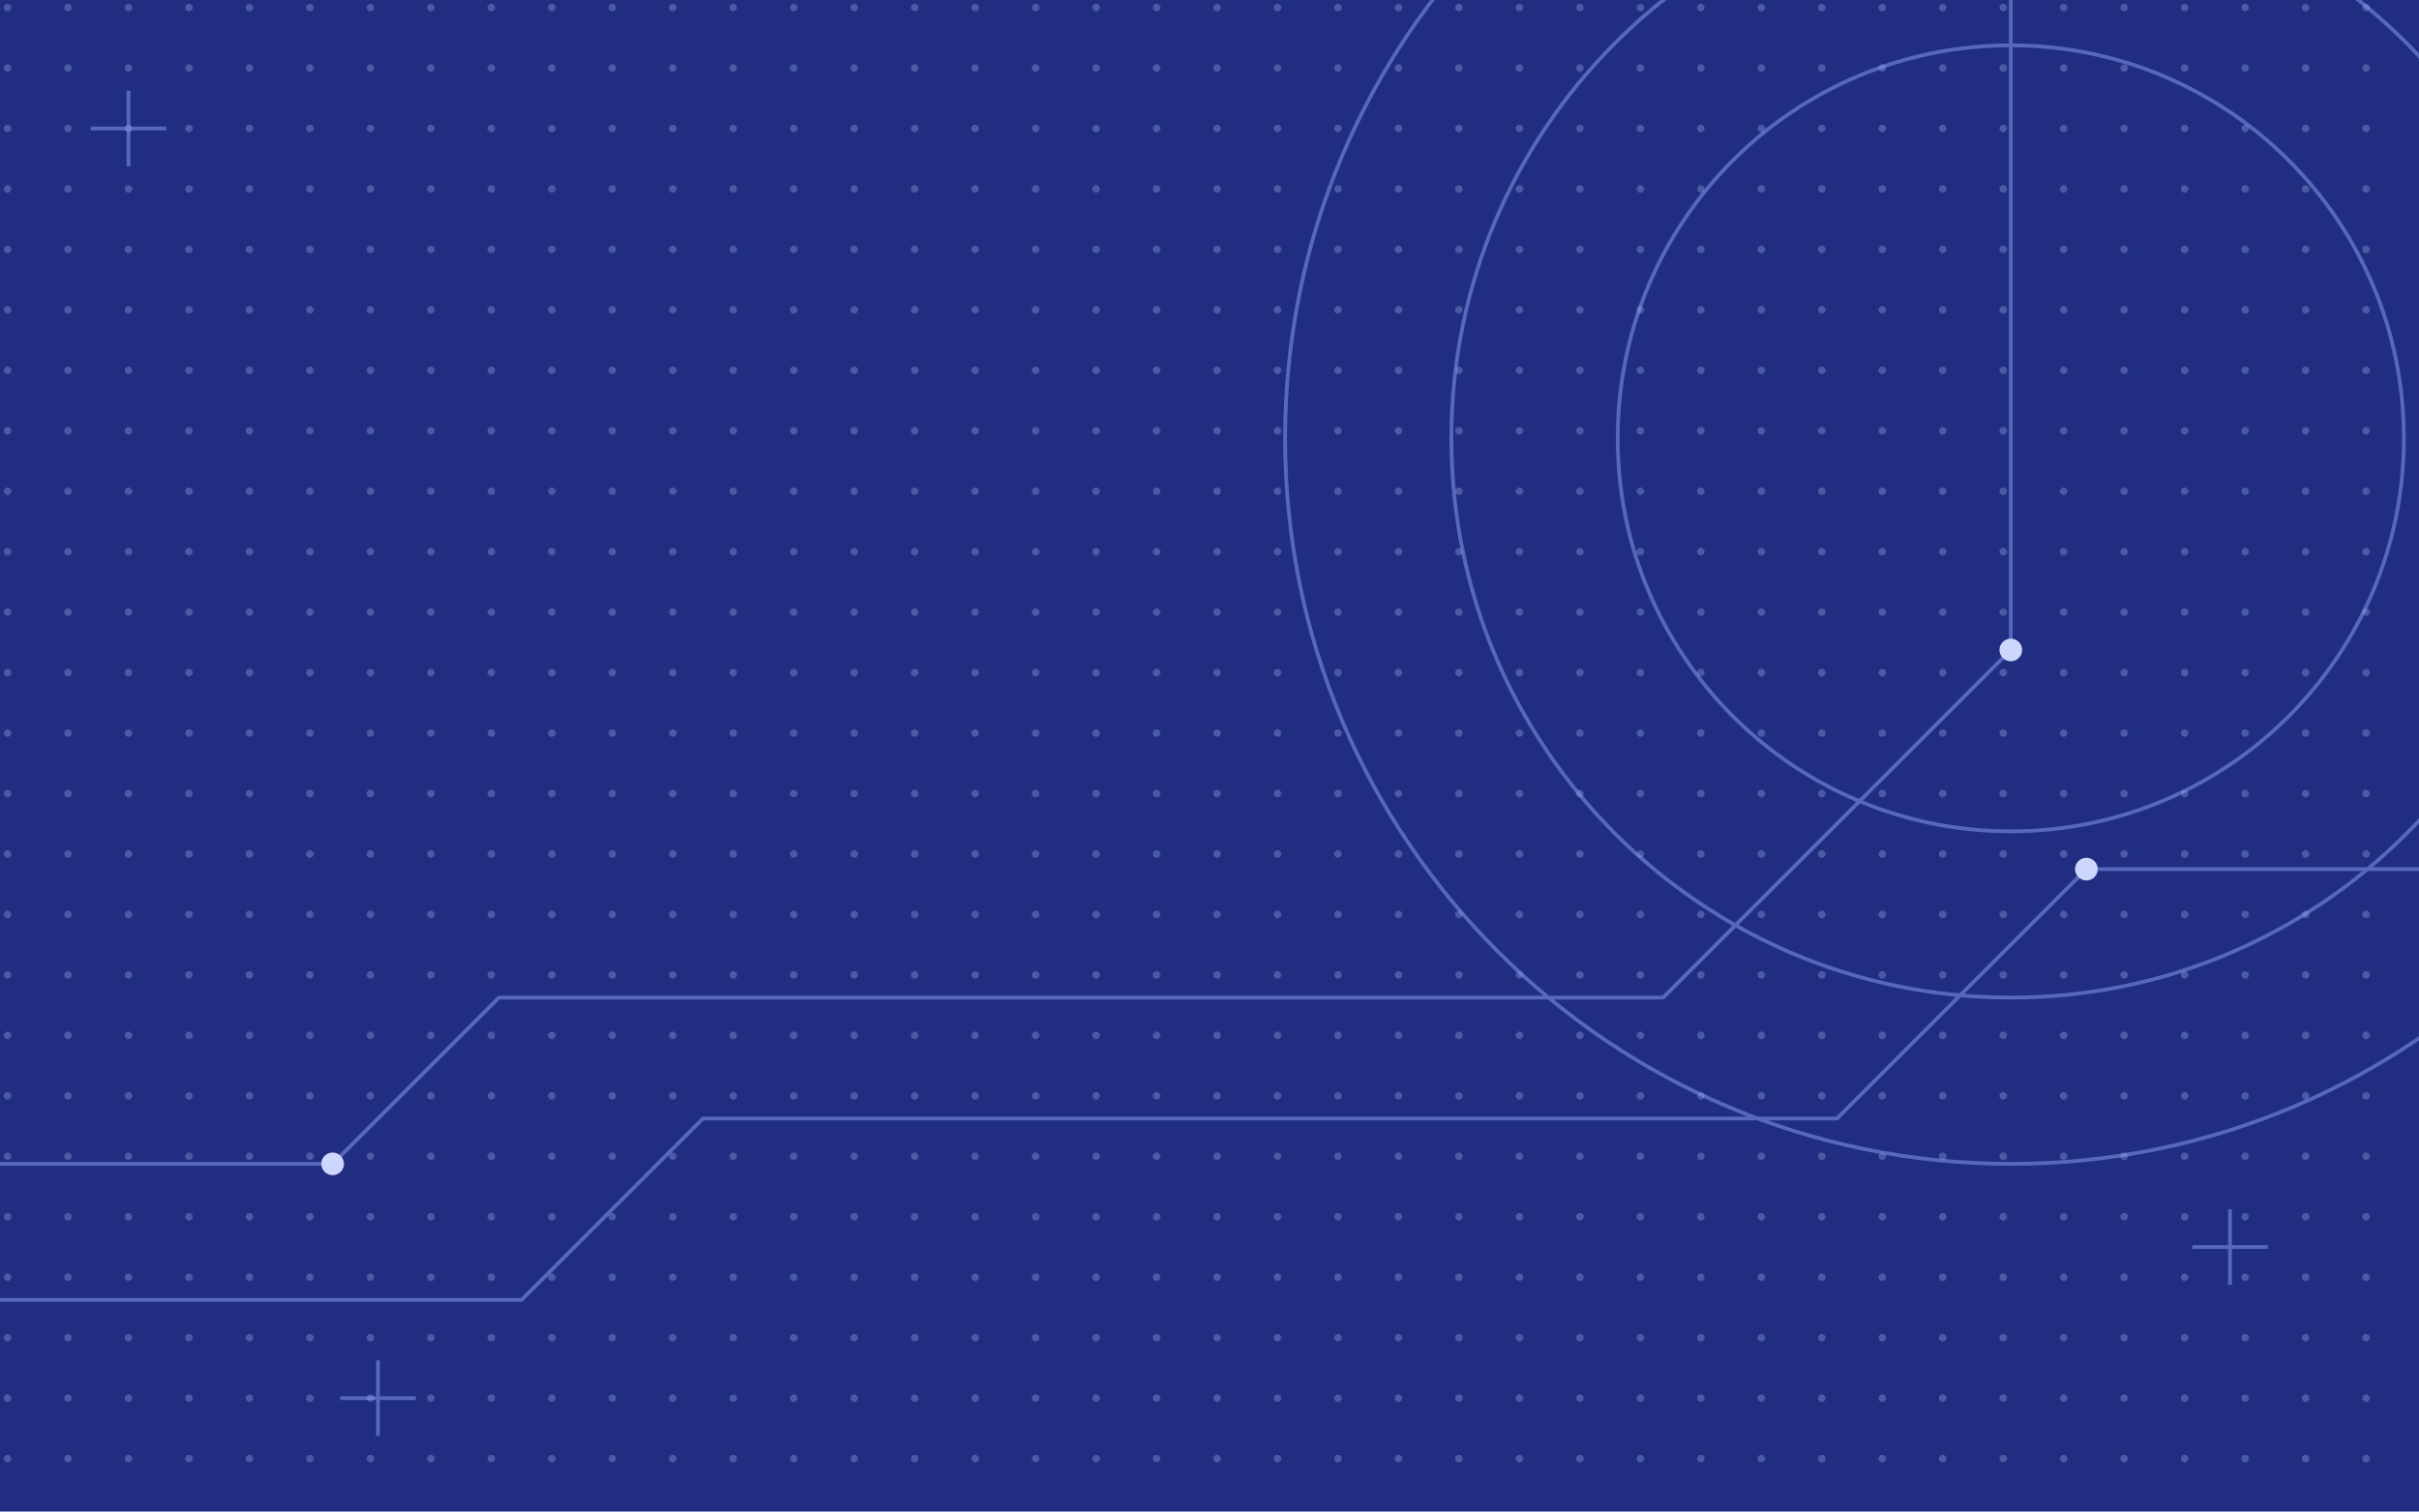
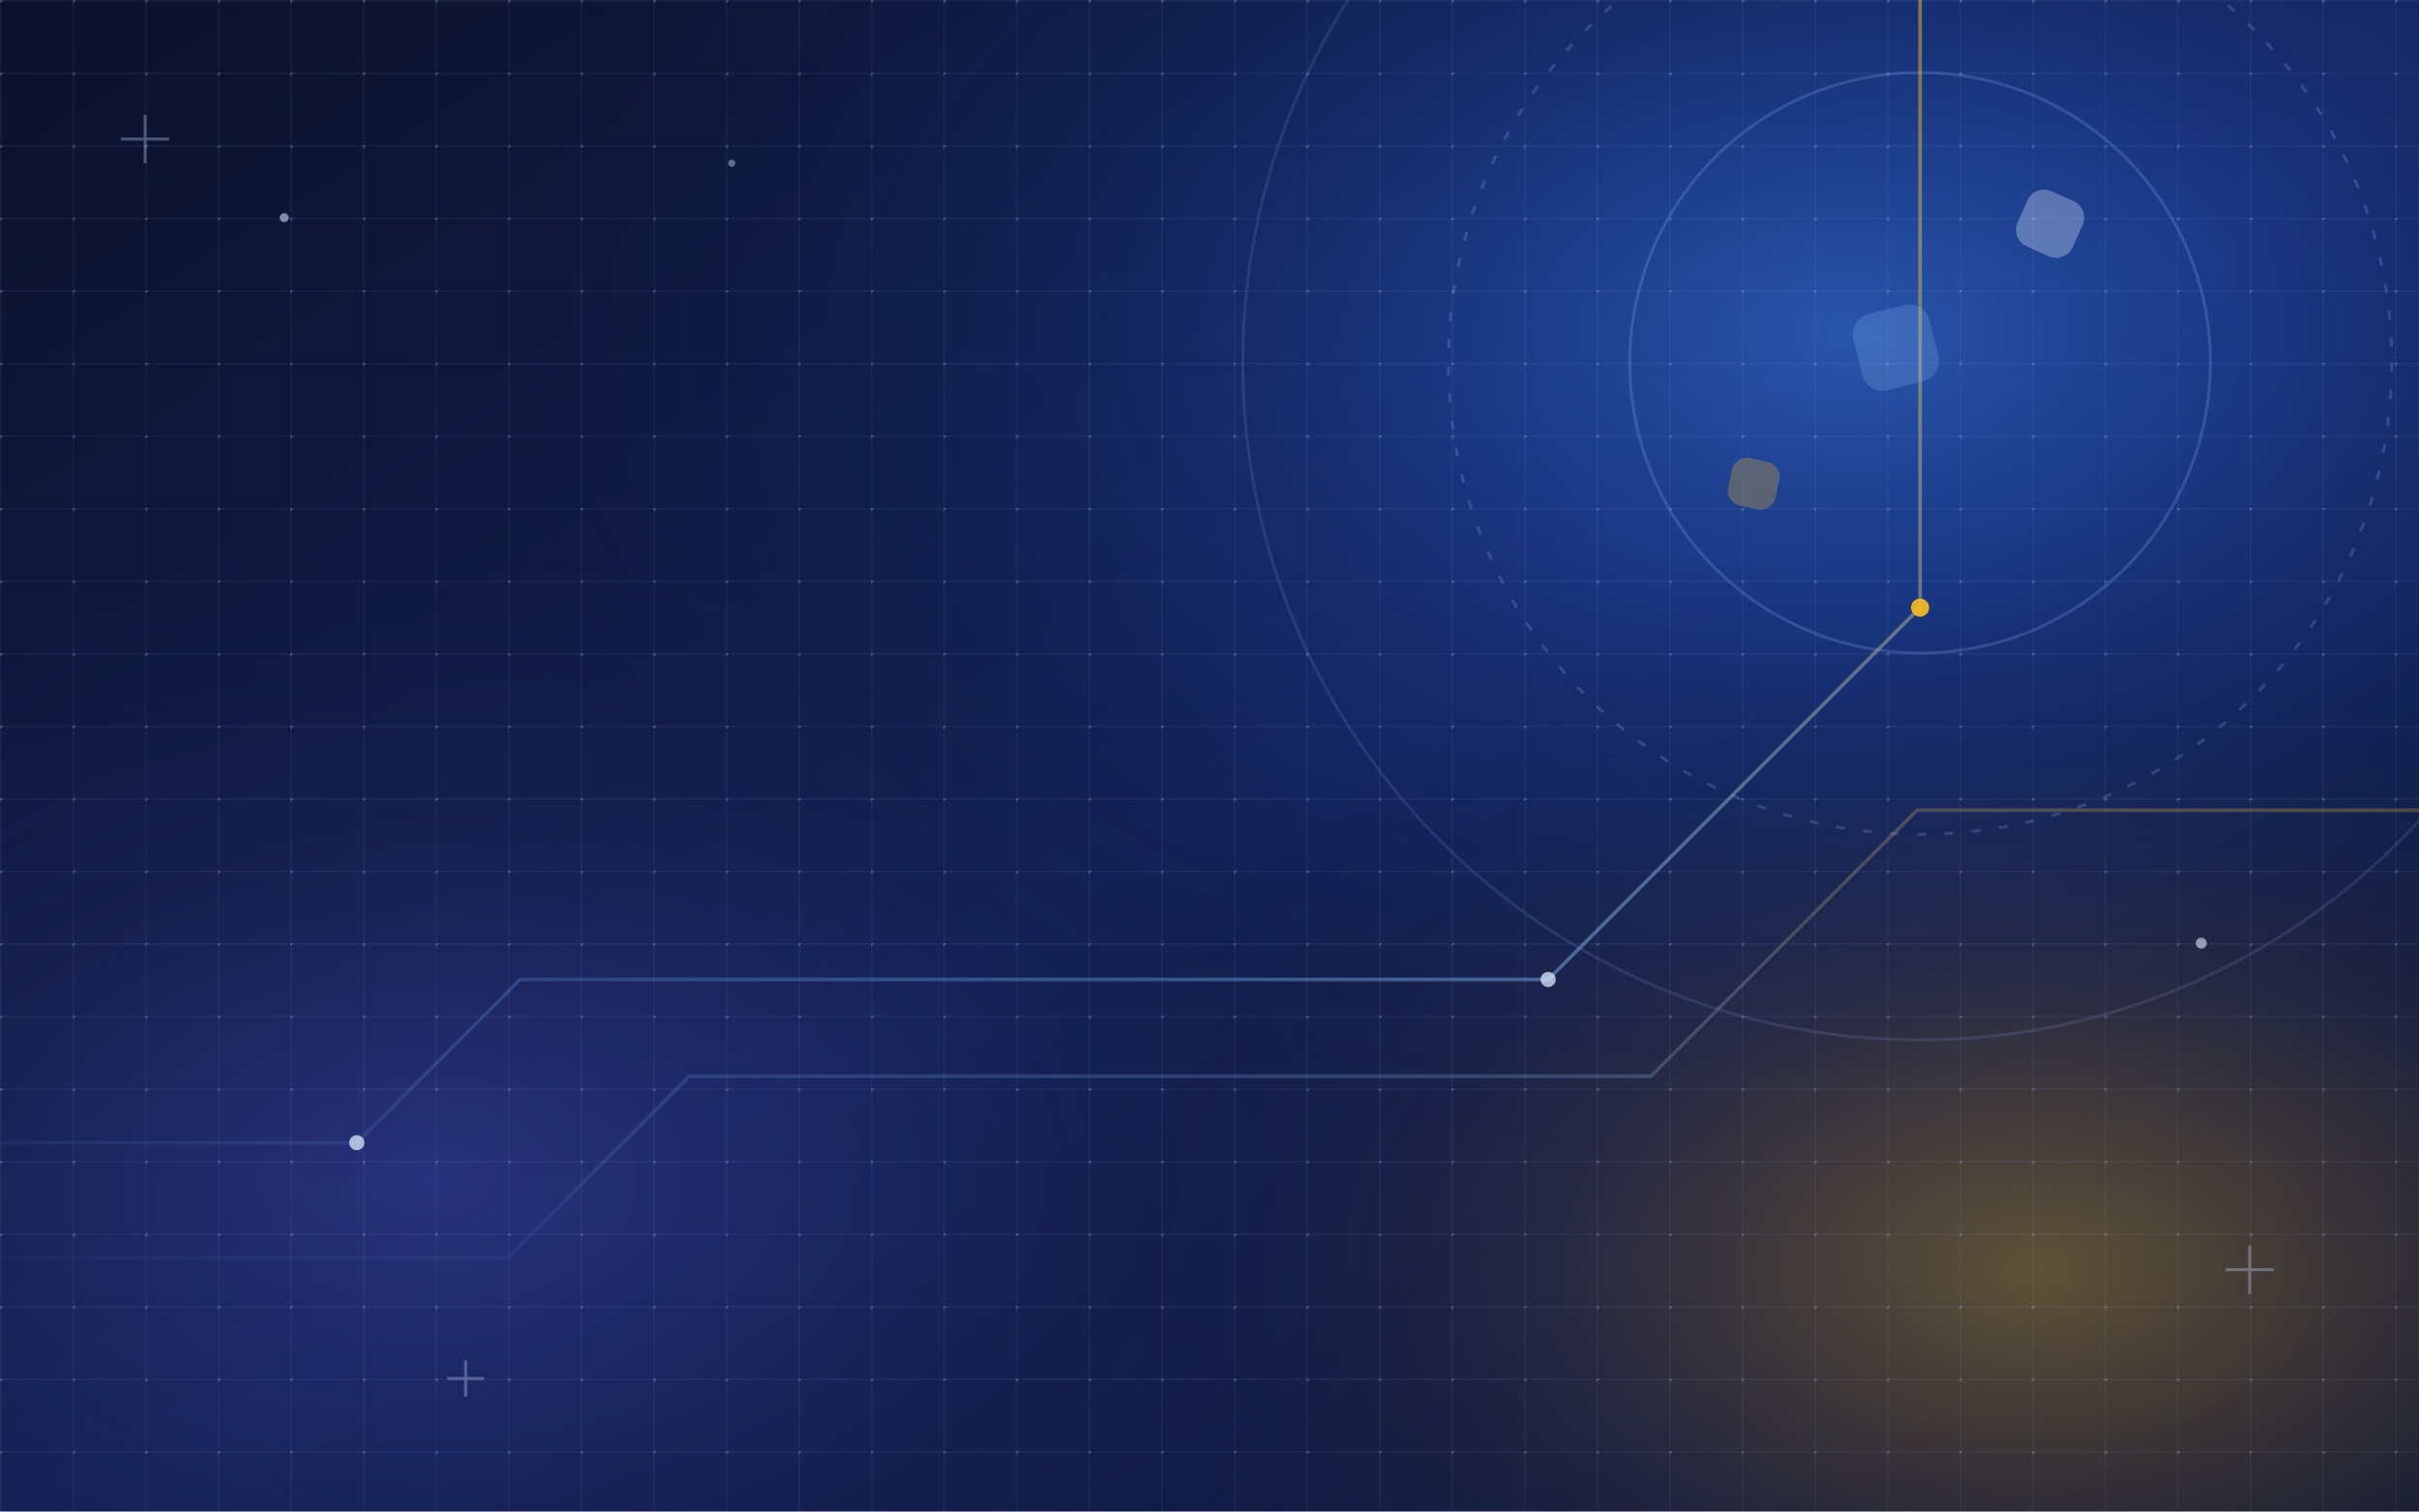
- <svg xmlns="http://www.w3.org/2000/svg" viewBox="0 0 640 400" preserveAspectRatio="xMidYMid slice">
+ <svg xmlns="http://www.w3.org/2000/svg" viewBox="0 0 800 500" preserveAspectRatio="xMidYMid slice">
  <defs>
-     <pattern id="dots" width="16" height="16" patternUnits="userSpaceOnUse">
-       <circle cx="2" cy="2" r="1" fill="#b6c4ff" opacity=".3" />
+     <linearGradient id="sky" x1="0" y1="0" x2="1" y2="1">
+       <stop offset="0" stop-color="#0b122b" />
+       <stop offset=".52" stop-color="#132054" />
+       <stop offset="1" stop-color="#0d1738" />
+     </linearGradient>
+     <radialGradient id="cobaltGlow" cx="76%" cy="22%" r="58%">
+       <stop offset="0" stop-color="#3b82f6" stop-opacity=".55" />
+       <stop offset=".45" stop-color="#2563eb" stop-opacity=".18" />
+       <stop offset="1" stop-color="#0b122b" stop-opacity="0" />
+     </radialGradient>
+     <radialGradient id="amberGlow" cx="84%" cy="84%" r="42%">
+       <stop offset="0" stop-color="#fbbf24" stop-opacity=".34" />
+       <stop offset=".5" stop-color="#f59e0b" stop-opacity=".08" />
+       <stop offset="1" stop-color="#0b122b" stop-opacity="0" />
+     </radialGradient>
+     <radialGradient id="indigoGlow" cx="18%" cy="78%" r="44%">
+       <stop offset="0" stop-color="#6366f1" stop-opacity=".28" />
+       <stop offset="1" stop-color="#0b122b" stop-opacity="0" />
+     </radialGradient>
+     <pattern id="grid" width="24" height="24" patternUnits="userSpaceOnUse">
+       <path d="M24 0H0v24" fill="none" stroke="#93b4ff" stroke-opacity=".07" stroke-width="1" />
+       <circle cx="0" cy="0" r="1" fill="#c7d8ff" fill-opacity=".22" />
    </pattern>
+     <linearGradient id="trace" x1="0" y1="1" x2="1" y2="0">
+       <stop offset="0" stop-color="#60a5fa" stop-opacity=".08" />
+       <stop offset=".5" stop-color="#93c5fd" stop-opacity=".42" />
+       <stop offset="1" stop-color="#fbbf24" stop-opacity=".48" />
+     </linearGradient>
  </defs>
-   <path fill="#202d80" d="M0 0h640v400H0z" />
-   <path fill="url(#dots)" d="M0 0h640v400H0z" />
-   <g fill="none" stroke="#93a7ff" opacity=".48">
-     <circle cx="532" cy="116" r="104" />
-     <circle cx="532" cy="116" r="148" />
-     <circle cx="532" cy="116" r="192" />
-     <path d="M0 308h88l44-44h308l92-92V0M0 344h138l48-48h300l66-66h88" />
-     <path d="M24 34h20m-10-10v20M580 330h20m-10-10v20M90 370h20m-10-10v20" />
+   <rect width="800" height="500" fill="url(#sky)" />
+   <rect width="800" height="500" fill="url(#cobaltGlow)" />
+   <rect width="800" height="500" fill="url(#indigoGlow)" />
+   <rect width="800" height="500" fill="url(#amberGlow)" />
+   <rect width="800" height="500" fill="url(#grid)" />
+   <g fill="none" stroke="#93b4ff" stroke-opacity=".22" stroke-width="1">
+     <circle cx="635" cy="120" r="96" />
+     <circle cx="635" cy="120" r="156" stroke-dasharray="3 6" />
+     <circle cx="635" cy="120" r="224" stroke-opacity=".14" />
  </g>
-   <g fill="#cdd6ff">
-     <circle cx="88" cy="308" r="3" />
-     <circle cx="552" cy="230" r="3" />
-     <circle cx="532" cy="172" r="3" />
+   <g fill="none" stroke="url(#trace)" stroke-width="1.2">
+     <path d="M0 378h118l54-54h340l123-123V0" />
+     <path d="M0 416h168l60-60h318l88-88h166" stroke-opacity=".55" />
+   </g>
+   <g opacity=".32">
+     <rect x="668" y="64" width="20" height="20" rx="6" fill="#e0ecff" transform="rotate(24 678 74)" />
+     <rect x="614" y="102" width="26" height="26" rx="7" fill="#93c5fd" fill-opacity=".65" transform="rotate(-14 627 115)" />
+     <rect x="572" y="152" width="16" height="16" rx="5" fill="#fbbf24" fill-opacity=".85" transform="rotate(12 580 160)" />
+   </g>
+   <g fill="#dbeafe">
+     <circle cx="118" cy="378" r="2.5" opacity=".75" />
+     <circle cx="512" cy="324" r="2.5" opacity=".75" />
+     <circle cx="635" cy="201" r="3" fill="#fbbf24" opacity=".9" />
+     <circle cx="94" cy="72" r="1.5" opacity=".55" />
+     <circle cx="242" cy="54" r="1.2" opacity=".4" />
+     <circle cx="728" cy="312" r="1.8" opacity=".6" />
+   </g>
+   <g stroke="#bfdbfe" stroke-opacity=".34" stroke-width="1">
+     <path d="M40 46h16M48 38v16M736 420h16M744 412v16M148 456h12M154 450v12" />
  </g>
</svg>
